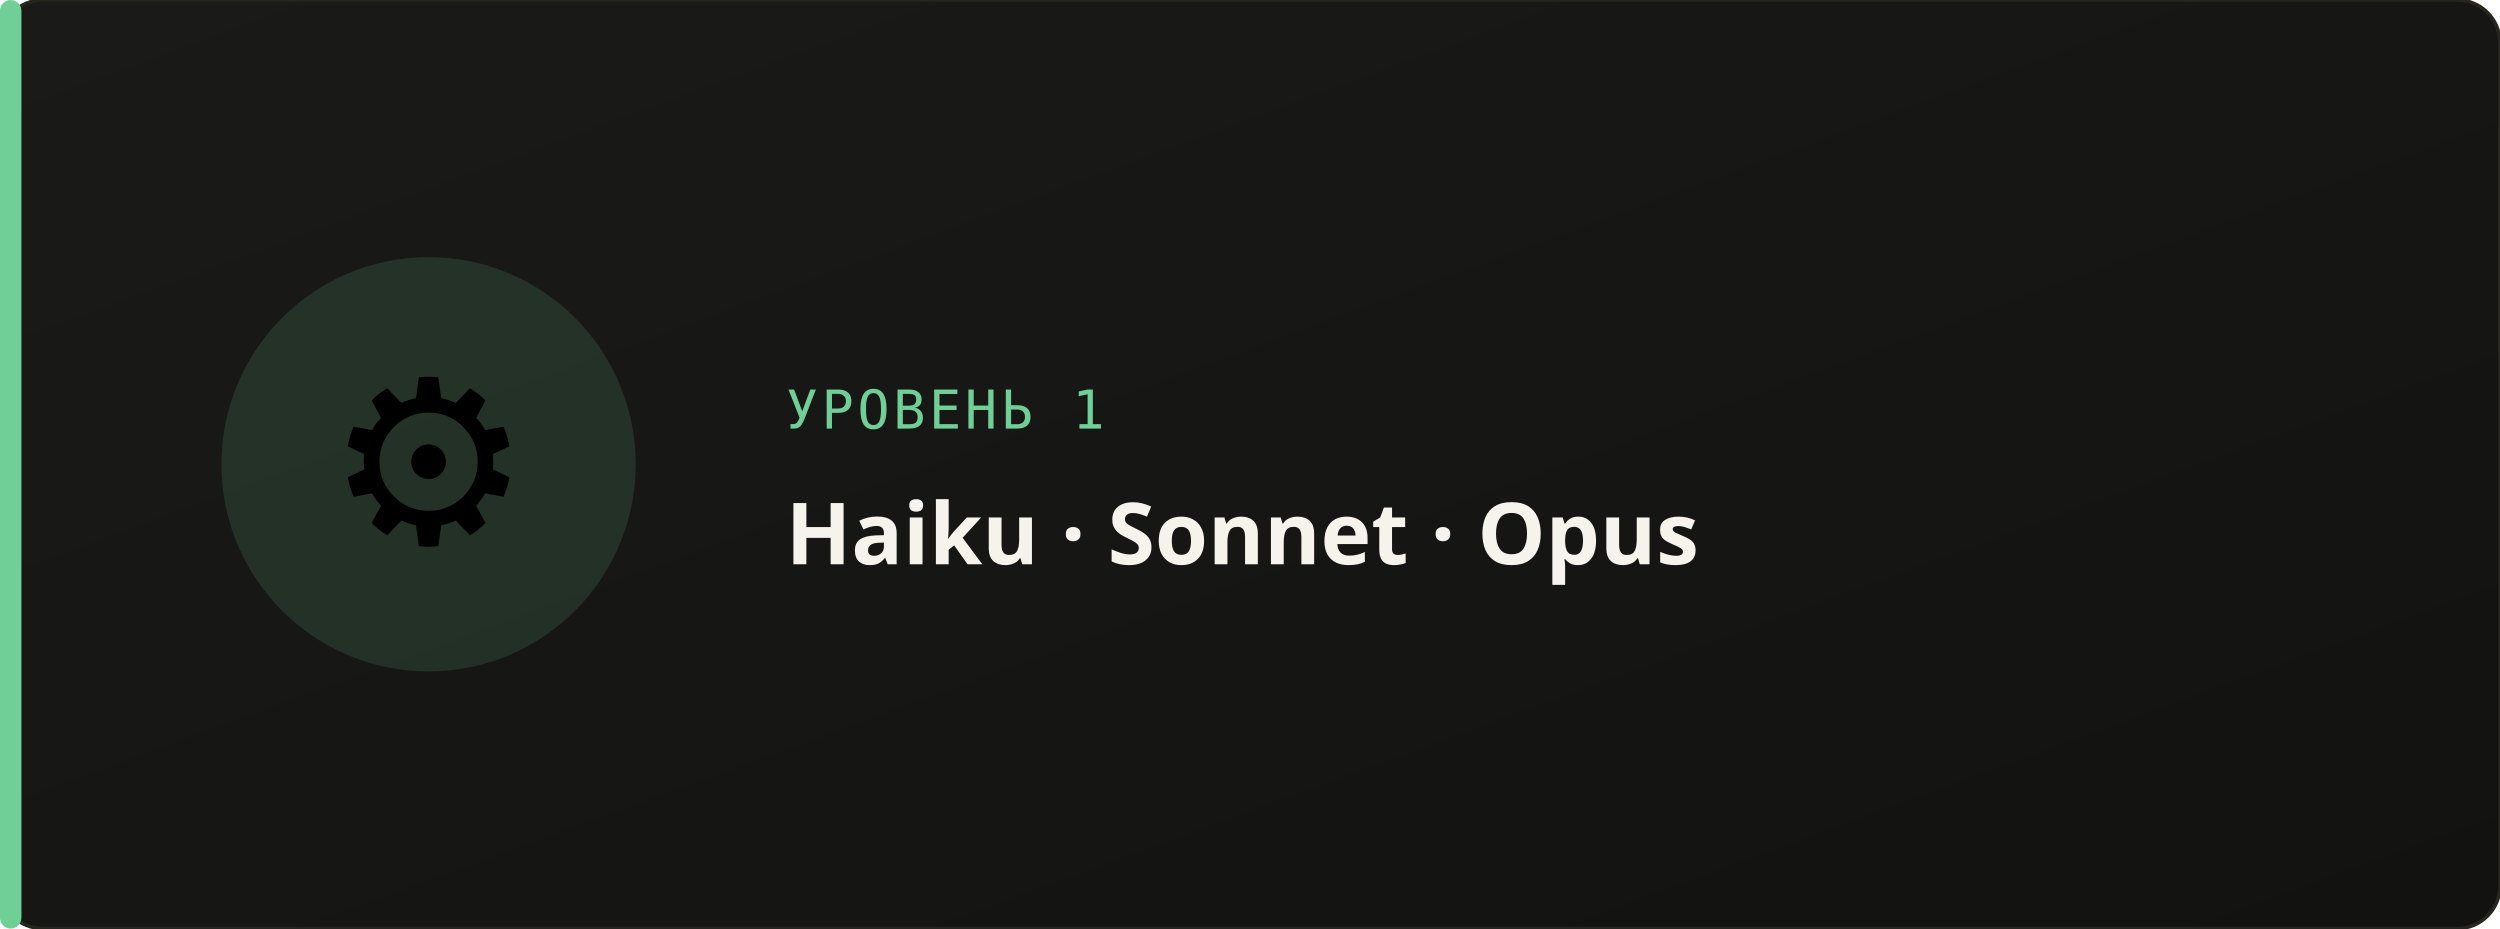
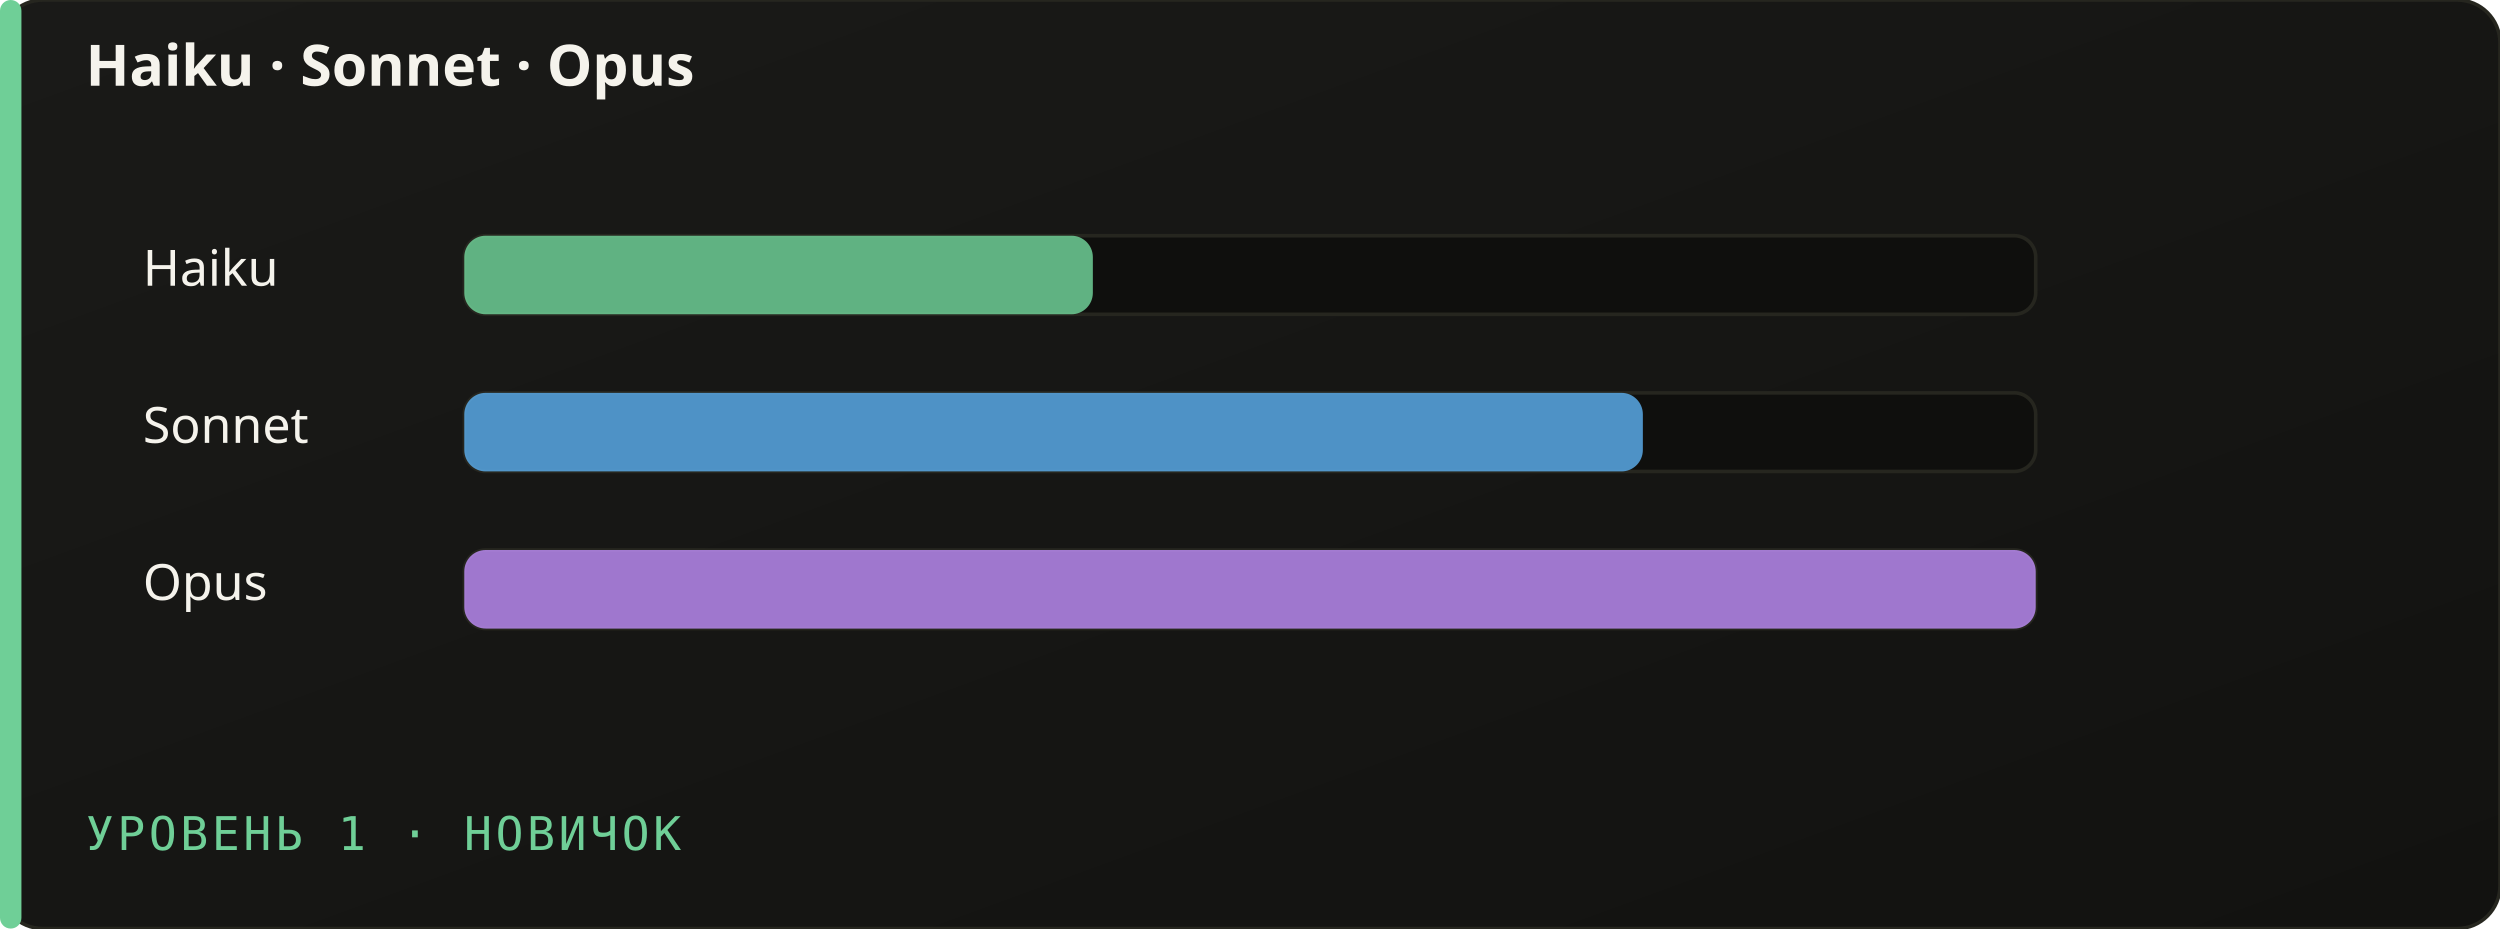
<svg xmlns="http://www.w3.org/2000/svg" viewBox="0 0 700 260">
  <defs>
    <linearGradient id="bg" x1="0" y1="0" x2="1" y2="1">
      <stop offset="0%" stop-color="#1a1a18" />
      <stop offset="100%" stop-color="#121210" />
    </linearGradient>
  </defs>
-   <rect width="700" height="260" rx="12" fill="url(#bg)" stroke="#26261f" stroke-width="1" />
+   <rect width="700" height="260" rx="12" fill="url(#bg)" stroke="#26261f" />
  <rect x="0" y="0" width="6" height="260" rx="3" fill="#6fcf97" />
-   <circle cx="120" cy="130" r="58" fill="#6fcf97" fill-opacity="0.14" />
-   <text x="120" y="152" font-size="64" text-anchor="middle">⚙️</text>
-   <text x="220" y="120" font-family="monospace" font-size="15" fill="#6fcf97" letter-spacing="1">УРОВЕНЬ 1</text>
-   <text x="220" y="158" font-family="sans-serif" font-size="24" fill="#F5F3EC" font-weight="600">Haiku · Sonnet · Opus</text>
+   <text x="40" y="80" font-family="sans-serif" font-size="14" fill="#F5F3EC">Haiku</text>
+   <rect x="130" y="66" width="440" height="22" rx="6" fill="#0f0f0d" stroke="#26261f" />
+   <rect x="130" y="66" width="176" height="22" rx="6" fill="#6fcf97" fill-opacity="0.85" />
+   <text x="40" y="124" font-family="sans-serif" font-size="14" fill="#F5F3EC">Sonnet</text>
+   <rect x="130" y="110" width="440" height="22" rx="6" fill="#0f0f0d" stroke="#26261f" />
+   <rect x="130" y="110" width="330" height="22" rx="6" fill="#5aa9e6" fill-opacity="0.85" />
+   <text x="40" y="168" font-family="sans-serif" font-size="14" fill="#F5F3EC">Opus</text>
+   <rect x="130" y="154" width="440" height="22" rx="6" fill="#0f0f0d" stroke="#26261f" />
+   <rect x="130" y="154" width="440" height="22" rx="6" fill="#b98af0" fill-opacity="0.85" />
+   <text x="24" y="238" font-family="monospace" font-size="13" fill="#6fcf97" letter-spacing="1">УРОВЕНЬ 1 · НОВИЧОК</text>
+   <text x="24" y="24" font-family="sans-serif" font-size="16" fill="#F5F3EC" font-weight="600">Haiku · Sonnet · Opus</text>
</svg>
